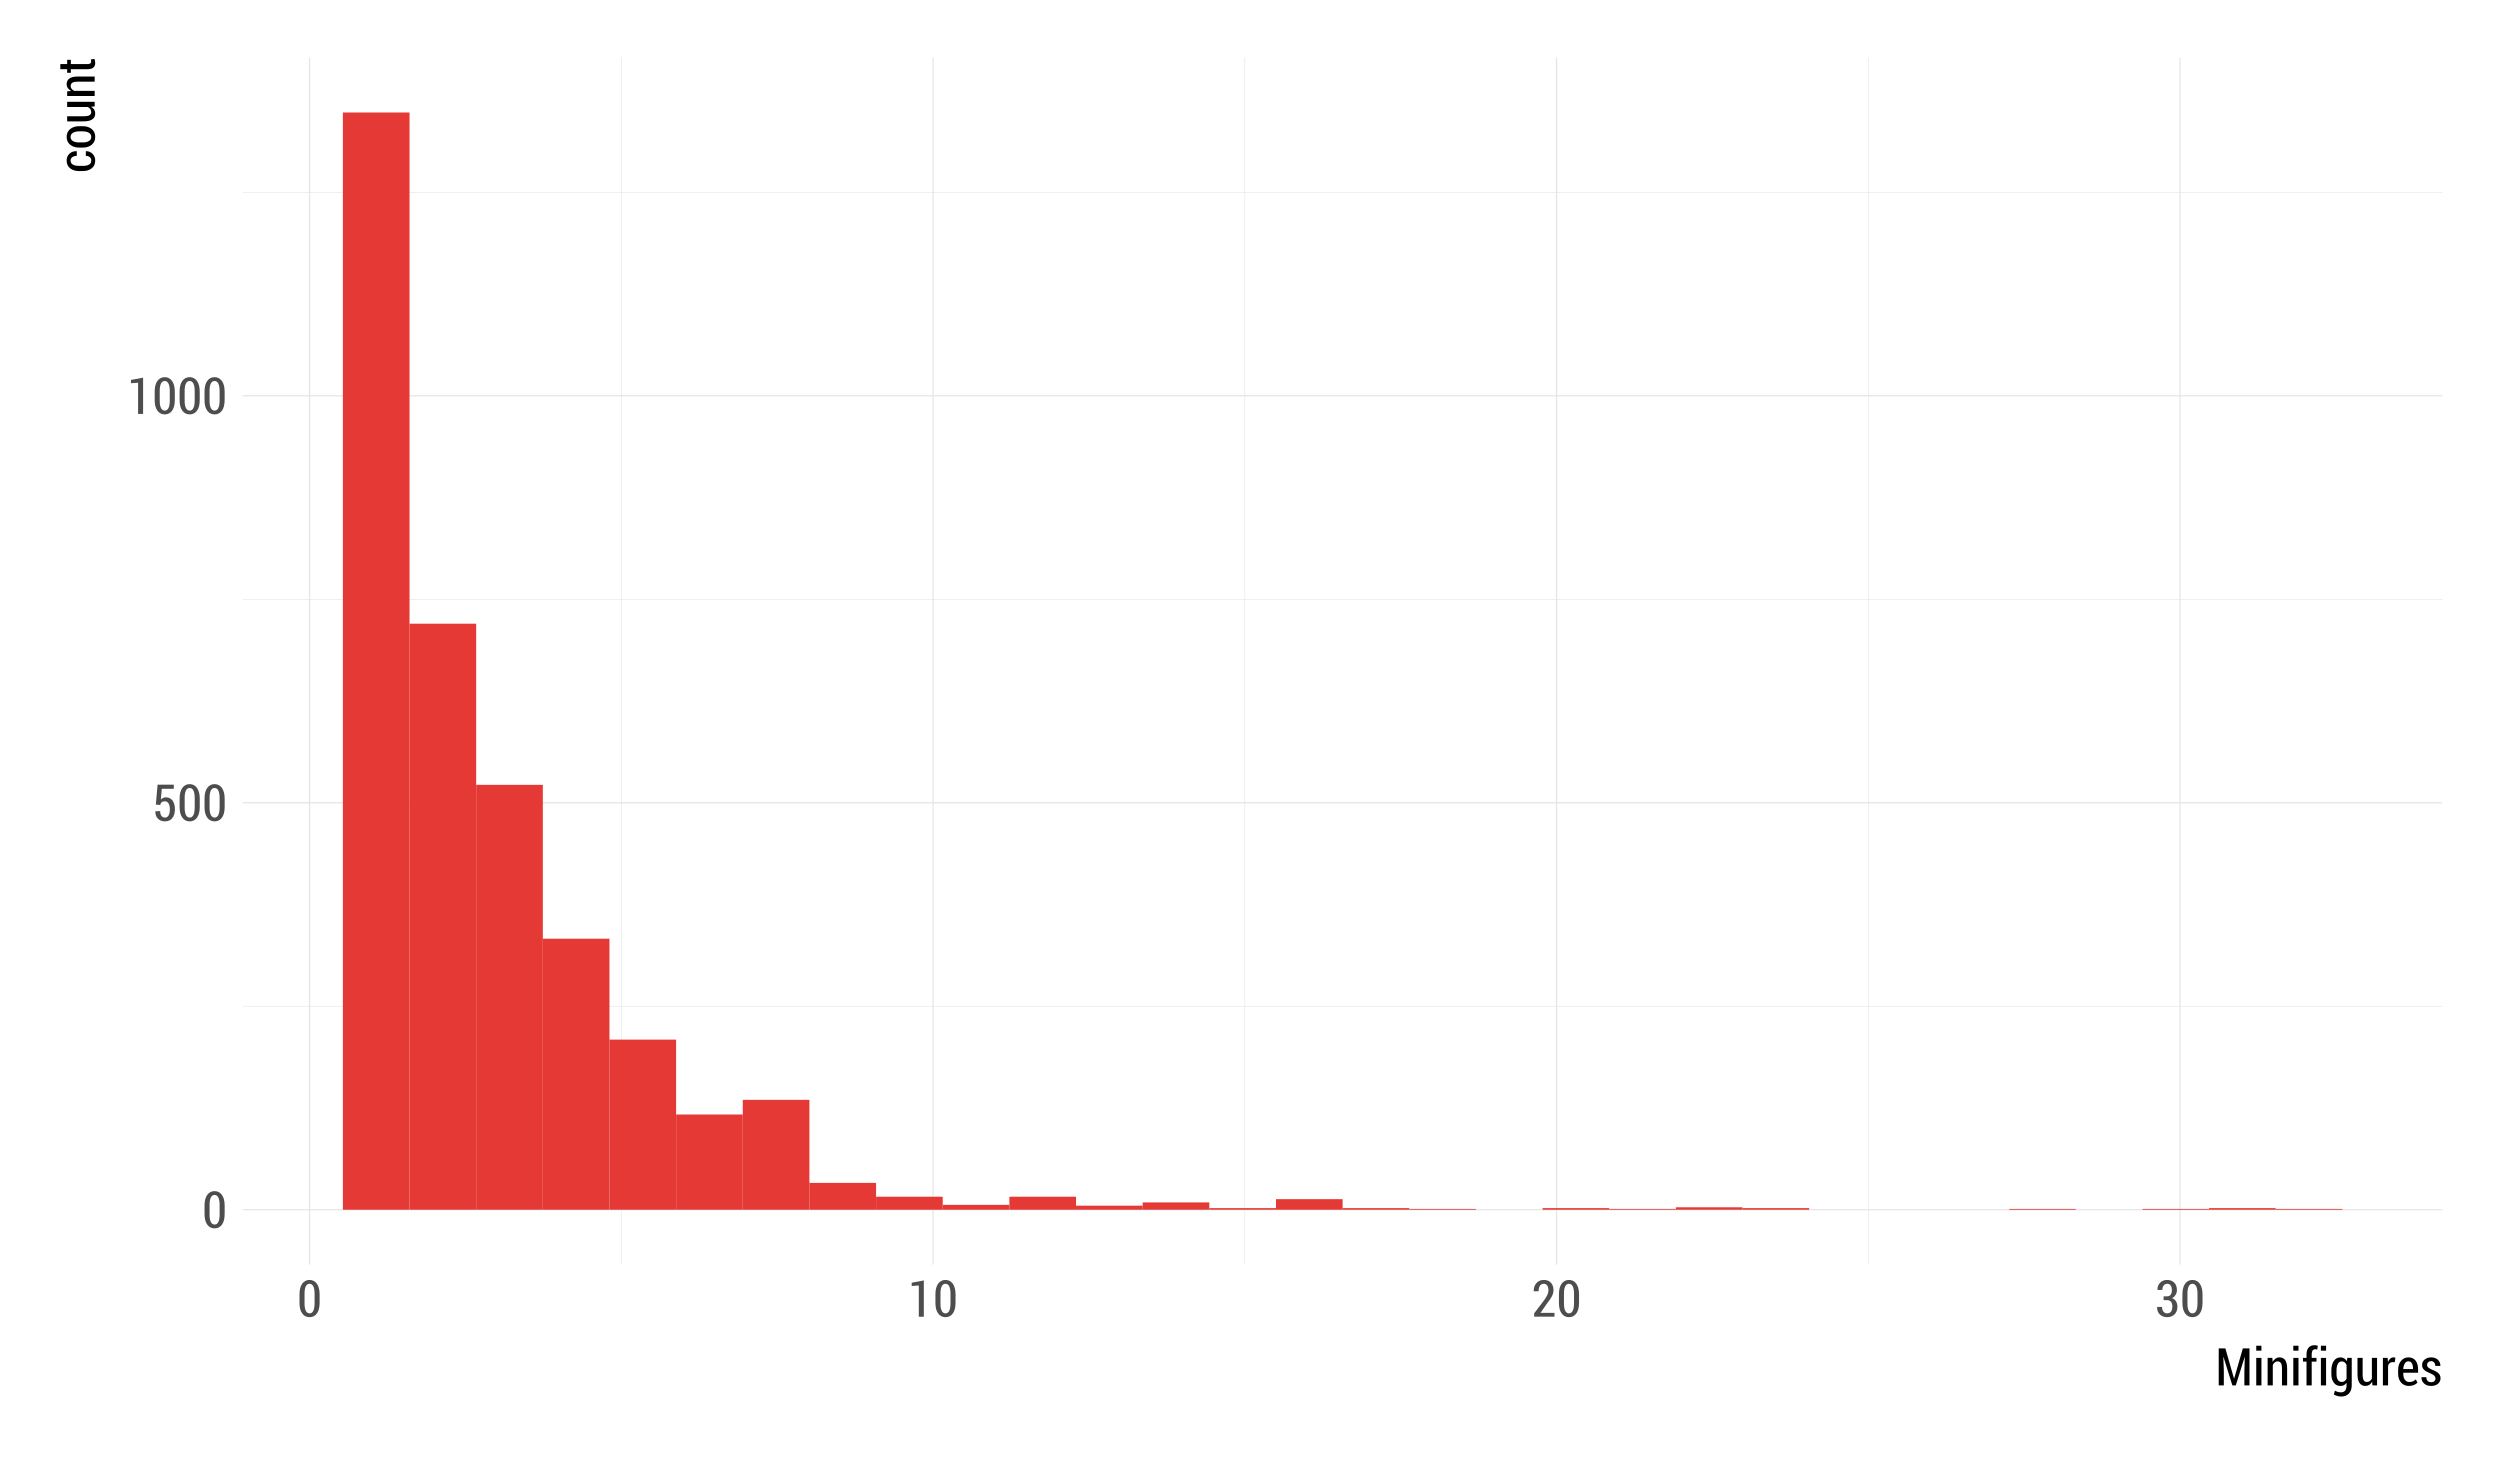
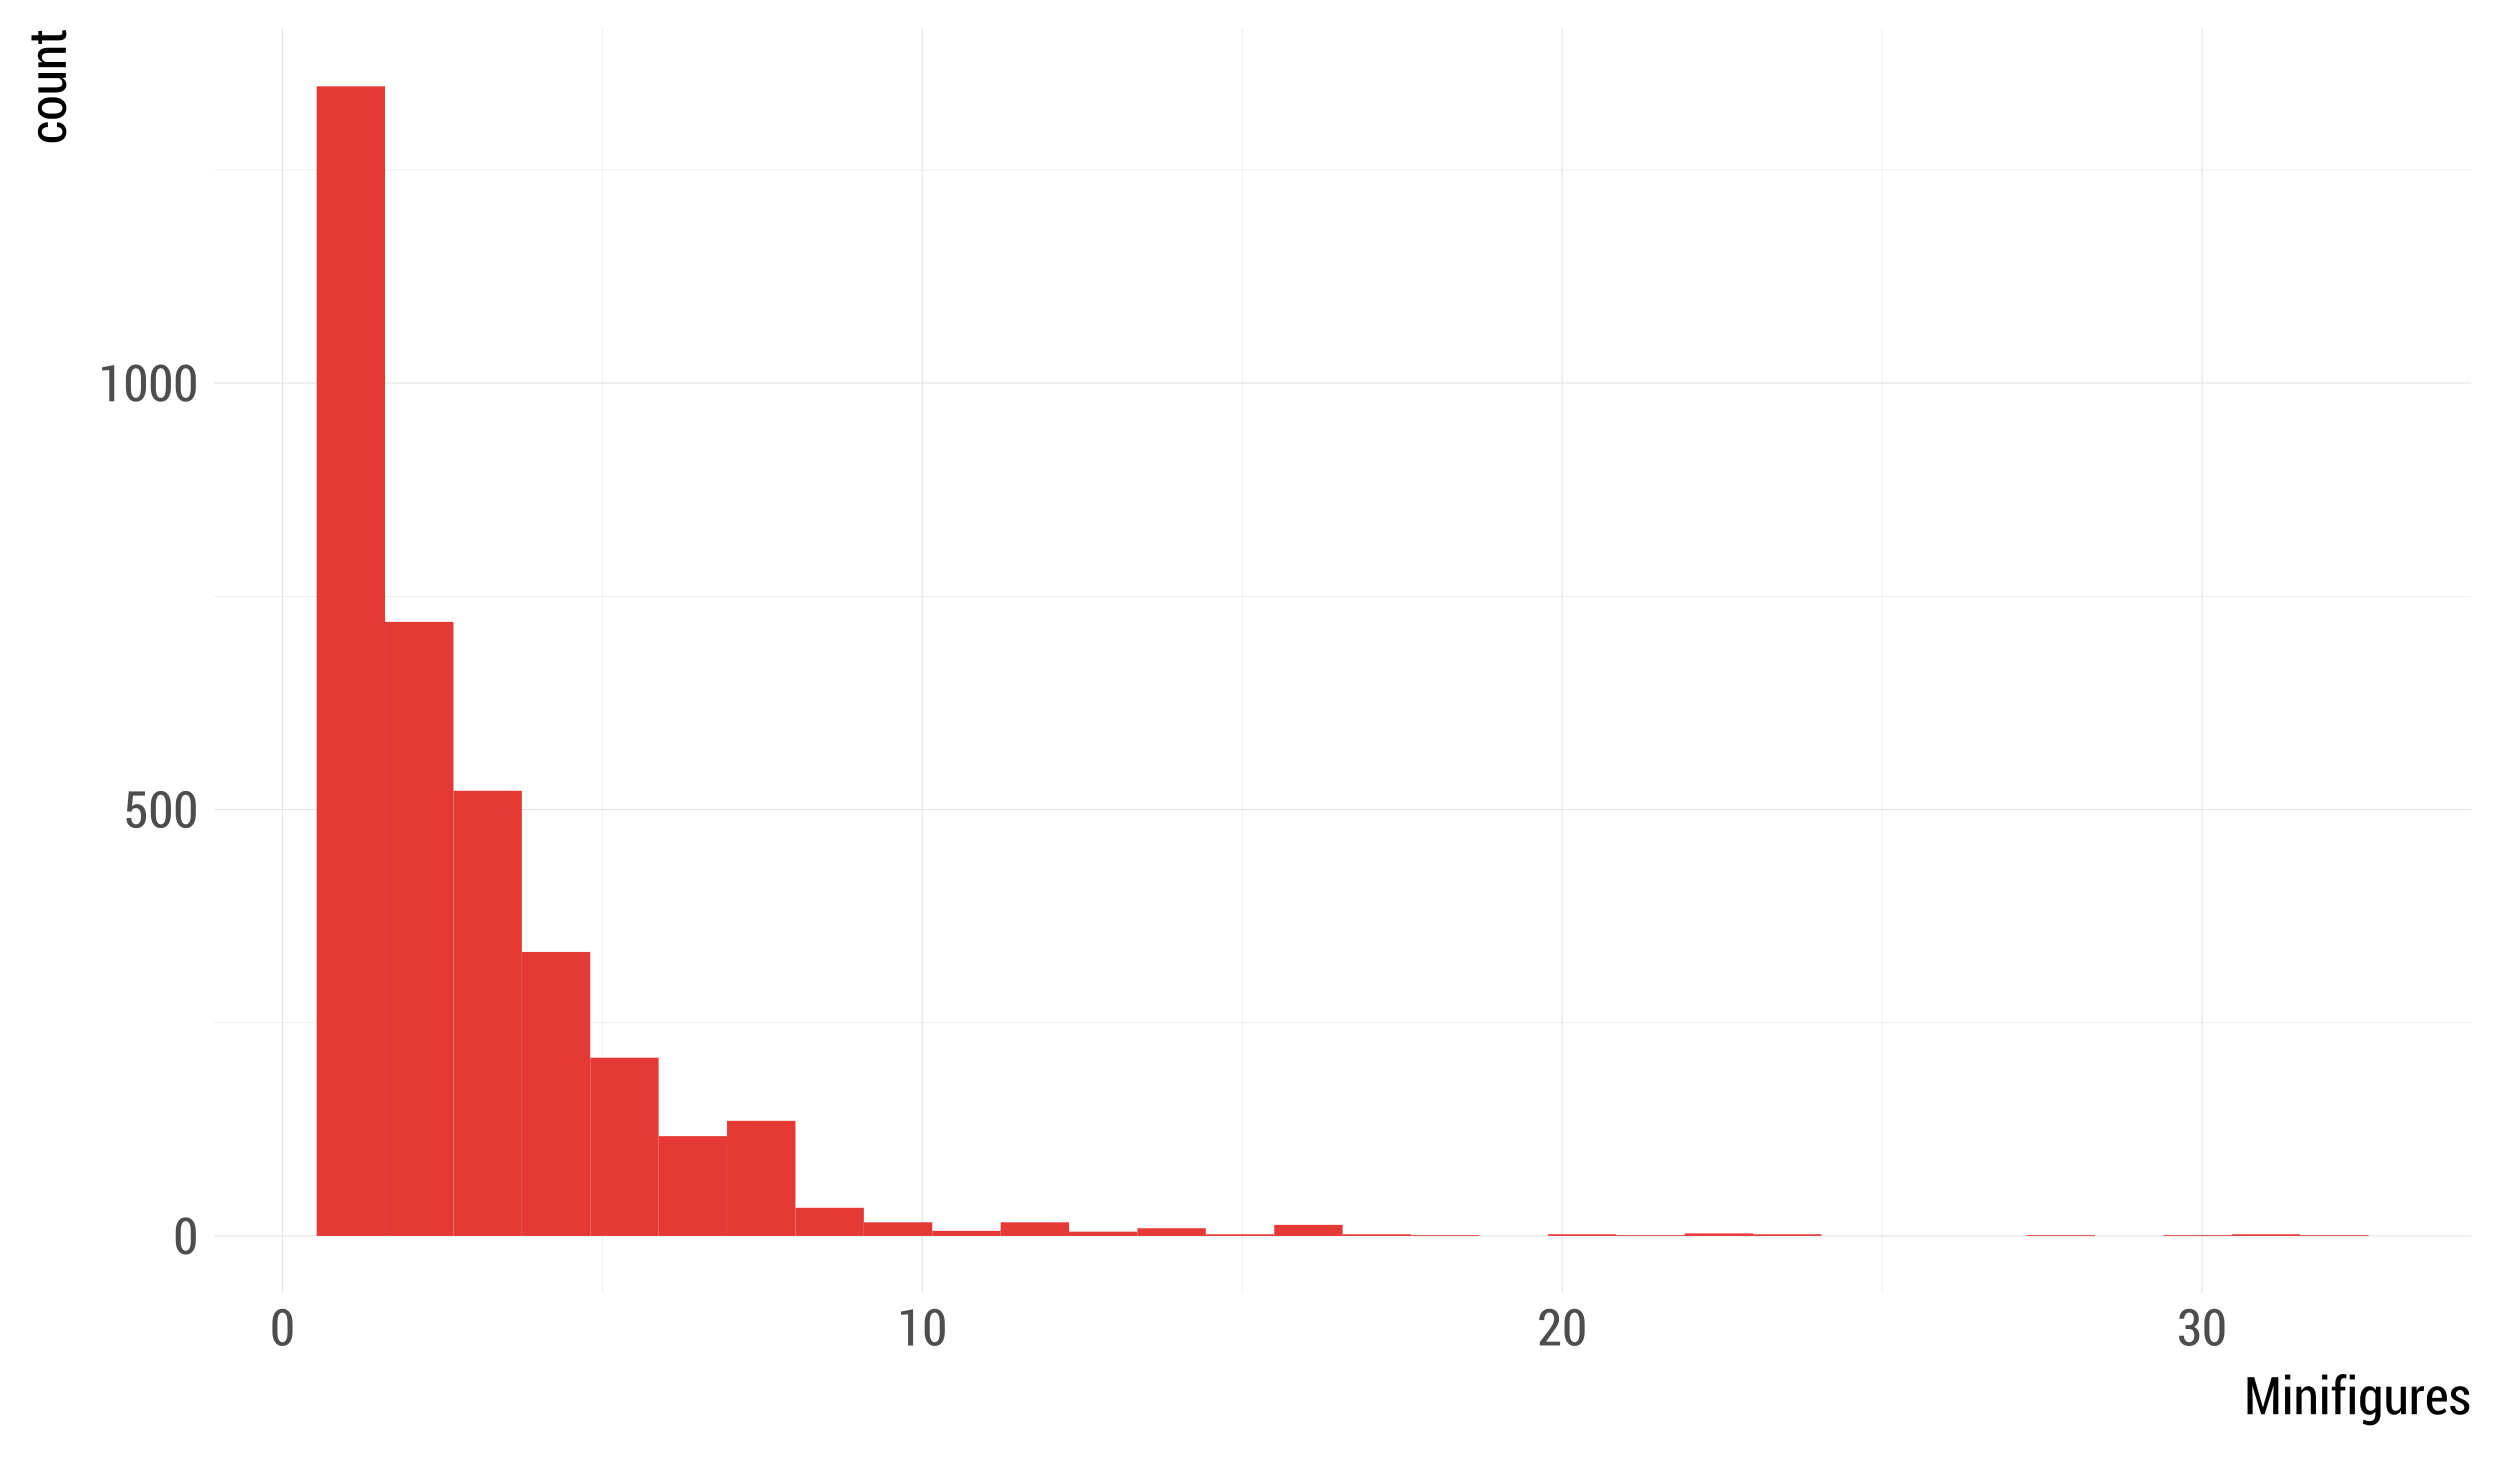
<svg xmlns="http://www.w3.org/2000/svg" xmlns:xlink="http://www.w3.org/1999/xlink" width="432pt" height="252pt" viewBox="0 0 432 252" version="1.1">
  <defs>
    <g>
      <symbol overflow="visible" id="glyph0-0">
        <path style="stroke:none;" d="M 3.891 -2.418 C 3.891 -1.605 3.734 -0.984 3.422 -0.555 C 3.109 -0.125 2.688 0.086 2.156 0.09 C 1.617 0.086 1.191 -0.125 0.883 -0.559 C 0.566 -0.988 0.41 -1.609 0.414 -2.418 L 0.414 -3.832 C 0.41 -4.637 0.566 -5.254 0.879 -5.691 C 1.191 -6.125 1.613 -6.344 2.148 -6.348 C 2.68 -6.344 3.102 -6.125 3.418 -5.691 C 3.73 -5.254 3.891 -4.637 3.891 -3.832 Z M 3.02 -3.965 C 3.016 -4.531 2.941 -4.961 2.793 -5.25 C 2.641 -5.539 2.426 -5.684 2.148 -5.684 C 1.863 -5.684 1.648 -5.535 1.504 -5.246 C 1.355 -4.953 1.281 -4.527 1.285 -3.965 L 1.285 -2.301 C 1.281 -1.73 1.355 -1.301 1.508 -1.008 C 1.656 -0.715 1.875 -0.566 2.156 -0.57 C 2.434 -0.566 2.645 -0.715 2.797 -1.008 C 2.941 -1.297 3.016 -1.727 3.02 -2.301 Z M 3.02 -3.965 " />
      </symbol>
      <symbol overflow="visible" id="glyph0-1">
        <path style="stroke:none;" d="M 0.602 -2.809 L 0.902 -6.258 L 3.707 -6.258 L 3.707 -5.539 L 1.629 -5.539 L 1.465 -3.684 C 1.57 -3.789 1.691 -3.879 1.836 -3.949 C 1.973 -4.02 2.133 -4.059 2.316 -4.066 C 2.805 -4.07 3.191 -3.887 3.477 -3.516 C 3.754 -3.145 3.895 -2.637 3.898 -2 C 3.895 -1.375 3.75 -0.871 3.457 -0.488 C 3.16 -0.102 2.73 0.086 2.172 0.09 C 1.699 0.086 1.305 -0.059 0.984 -0.355 C 0.664 -0.652 0.508 -1.082 0.52 -1.641 L 0.527 -1.664 L 1.348 -1.68 C 1.348 -1.324 1.422 -1.051 1.574 -0.859 C 1.723 -0.664 1.922 -0.566 2.172 -0.57 C 2.449 -0.566 2.66 -0.691 2.809 -0.945 C 2.949 -1.195 3.023 -1.543 3.023 -1.988 C 3.023 -2.402 2.949 -2.738 2.801 -2.996 C 2.652 -3.246 2.438 -3.375 2.16 -3.379 C 1.914 -3.375 1.73 -3.32 1.609 -3.215 C 1.484 -3.105 1.398 -2.945 1.352 -2.738 Z M 0.602 -2.809 " />
      </symbol>
      <symbol overflow="visible" id="glyph0-2">
        <path style="stroke:none;" d="M 2.707 0.008 L 1.84 0.008 L 1.84 -5.383 L 0.613 -5.301 L 0.613 -5.867 L 2.707 -6.262 Z M 2.707 0.008 " />
      </symbol>
      <symbol overflow="visible" id="glyph0-3">
        <path style="stroke:none;" d="M 3.945 0 L 0.434 0 L 0.434 -0.578 L 2.152 -2.84 C 2.426 -3.23 2.621 -3.555 2.734 -3.812 C 2.844 -4.066 2.898 -4.316 2.902 -4.562 C 2.898 -4.891 2.828 -5.16 2.691 -5.371 C 2.551 -5.578 2.359 -5.684 2.117 -5.684 C 1.809 -5.684 1.582 -5.566 1.43 -5.336 C 1.273 -5.105 1.195 -4.793 1.199 -4.395 L 0.359 -4.395 L 0.352 -4.418 C 0.34 -4.957 0.492 -5.414 0.812 -5.789 C 1.129 -6.16 1.562 -6.344 2.117 -6.348 C 2.625 -6.344 3.031 -6.184 3.328 -5.863 C 3.625 -5.539 3.773 -5.113 3.773 -4.586 C 3.773 -4.223 3.68 -3.867 3.5 -3.523 C 3.312 -3.172 3.051 -2.785 2.707 -2.359 L 1.527 -0.66 L 3.945 -0.66 Z M 3.945 0 " />
      </symbol>
      <symbol overflow="visible" id="glyph0-4">
        <path style="stroke:none;" d="M 1.461 -3.516 L 2.059 -3.516 C 2.344 -3.516 2.555 -3.609 2.691 -3.805 C 2.82 -3.996 2.887 -4.262 2.891 -4.594 C 2.887 -4.93 2.82 -5.195 2.684 -5.391 C 2.543 -5.586 2.34 -5.684 2.074 -5.684 C 1.832 -5.684 1.633 -5.586 1.477 -5.391 C 1.32 -5.195 1.242 -4.938 1.242 -4.625 L 0.414 -4.625 L 0.398 -4.648 C 0.387 -5.129 0.539 -5.535 0.855 -5.859 C 1.168 -6.184 1.566 -6.344 2.059 -6.348 C 2.57 -6.344 2.984 -6.191 3.297 -5.883 C 3.605 -5.574 3.762 -5.137 3.762 -4.578 C 3.762 -4.297 3.688 -4.031 3.539 -3.781 C 3.391 -3.523 3.184 -3.332 2.918 -3.203 C 3.23 -3.082 3.461 -2.891 3.617 -2.633 C 3.766 -2.367 3.844 -2.066 3.848 -1.727 C 3.844 -1.156 3.676 -0.711 3.344 -0.391 C 3.008 -0.07 2.582 0.086 2.062 0.09 C 1.574 0.086 1.16 -0.062 0.824 -0.371 C 0.484 -0.676 0.324 -1.105 0.34 -1.66 L 0.352 -1.684 L 1.188 -1.684 C 1.184 -1.352 1.266 -1.086 1.43 -0.879 C 1.594 -0.672 1.809 -0.566 2.074 -0.57 C 2.355 -0.566 2.574 -0.668 2.734 -0.867 C 2.891 -1.066 2.969 -1.348 2.973 -1.715 C 2.969 -2.102 2.895 -2.387 2.746 -2.574 C 2.594 -2.754 2.363 -2.848 2.059 -2.852 L 1.461 -2.852 Z M 1.461 -3.516 " />
      </symbol>
      <symbol overflow="visible" id="glyph1-0">
        <path style="stroke:none;" d="M 1.746 -6.398 L 3.238 -1.18 L 3.266 -1.18 L 4.766 -6.398 L 5.914 -6.398 L 5.914 0 L 5.031 0 L 5.031 -2.457 L 5.109 -4.918 L 5.086 -4.922 L 3.547 0 L 2.957 0 L 1.422 -4.918 L 1.398 -4.914 L 1.48 -2.457 L 1.48 0 L 0.598 0 L 0.598 -6.398 Z M 1.746 -6.398 " />
      </symbol>
      <symbol overflow="visible" id="glyph1-1">
        <path style="stroke:none;" d="M 1.461 0 L 0.566 0 L 0.566 -4.754 L 1.461 -4.754 Z M 1.461 -6.004 L 0.566 -6.004 L 0.566 -6.855 L 1.461 -6.855 Z M 1.461 -6.004 " />
      </symbol>
      <symbol overflow="visible" id="glyph1-2">
        <path style="stroke:none;" d="M 1.32 -4.754 L 1.367 -4.051 C 1.492 -4.297 1.66 -4.492 1.867 -4.633 C 2.066 -4.77 2.297 -4.84 2.555 -4.844 C 2.969 -4.84 3.289 -4.688 3.523 -4.383 C 3.75 -4.074 3.867 -3.594 3.871 -2.949 L 3.871 0 L 2.98 0 L 2.98 -2.941 C 2.977 -3.379 2.914 -3.688 2.789 -3.875 C 2.664 -4.055 2.473 -4.148 2.219 -4.148 C 2.035 -4.148 1.875 -4.09 1.734 -3.977 C 1.594 -3.863 1.48 -3.711 1.395 -3.52 L 1.395 0 L 0.5 0 L 0.5 -4.754 Z M 1.32 -4.754 " />
      </symbol>
      <symbol overflow="visible" id="glyph1-3">
        <path style="stroke:none;" d="M 0.82 0 L 0.82 -4.117 L 0.207 -4.117 L 0.207 -4.754 L 0.82 -4.754 L 0.82 -5.367 C 0.82 -5.867 0.941 -6.254 1.184 -6.535 C 1.426 -6.809 1.766 -6.949 2.203 -6.949 C 2.285 -6.949 2.371 -6.938 2.461 -6.922 C 2.551 -6.902 2.652 -6.883 2.766 -6.855 L 2.676 -6.199 C 2.625 -6.215 2.57 -6.227 2.508 -6.234 C 2.445 -6.242 2.379 -6.246 2.312 -6.25 C 2.113 -6.246 1.965 -6.168 1.863 -6.02 C 1.762 -5.863 1.711 -5.648 1.715 -5.367 L 1.715 -4.754 L 2.543 -4.754 L 2.543 -4.117 L 1.715 -4.117 L 1.715 0 Z M 0.82 0 " />
      </symbol>
      <symbol overflow="visible" id="glyph1-4">
        <path style="stroke:none;" d="M 0.344 -2.566 C 0.34 -3.246 0.48 -3.793 0.762 -4.215 C 1.043 -4.629 1.43 -4.84 1.93 -4.844 C 2.164 -4.84 2.375 -4.781 2.562 -4.672 C 2.742 -4.555 2.898 -4.395 3.027 -4.184 L 3.094 -4.754 L 3.863 -4.754 L 3.863 -0.023 C 3.859 0.586 3.699 1.062 3.375 1.406 C 3.051 1.75 2.598 1.922 2.023 1.922 C 1.82 1.922 1.609 1.891 1.383 1.828 C 1.156 1.766 0.953 1.68 0.773 1.578 L 0.961 0.91 C 1.109 0.996 1.273 1.066 1.453 1.121 C 1.633 1.168 1.816 1.195 2.012 1.199 C 2.332 1.195 2.574 1.09 2.734 0.887 C 2.887 0.676 2.965 0.375 2.969 -0.027 L 2.969 -0.457 C 2.84 -0.273 2.691 -0.133 2.52 -0.043 C 2.344 0.051 2.145 0.094 1.922 0.094 C 1.426 0.094 1.039 -0.094 0.762 -0.477 C 0.48 -0.852 0.34 -1.355 0.344 -1.98 Z M 1.234 -1.98 C 1.23 -1.559 1.305 -1.223 1.453 -0.973 C 1.602 -0.723 1.832 -0.598 2.145 -0.598 C 2.336 -0.598 2.5 -0.645 2.637 -0.746 C 2.773 -0.844 2.883 -0.984 2.969 -1.168 L 2.969 -3.539 C 2.879 -3.727 2.77 -3.875 2.637 -3.984 C 2.5 -4.094 2.336 -4.148 2.152 -4.148 C 1.84 -4.148 1.609 -4 1.461 -3.707 C 1.305 -3.414 1.23 -3.035 1.234 -2.566 Z M 1.234 -1.98 " />
      </symbol>
      <symbol overflow="visible" id="glyph1-5">
        <path style="stroke:none;" d="M 3.02 -0.637 C 2.887 -0.398 2.727 -0.219 2.535 -0.094 C 2.336 0.031 2.109 0.094 1.859 0.094 C 1.422 0.094 1.086 -0.07 0.852 -0.402 C 0.609 -0.734 0.492 -1.25 0.492 -1.945 L 0.492 -4.754 L 1.379 -4.754 L 1.379 -1.938 C 1.375 -1.449 1.434 -1.105 1.551 -0.902 C 1.664 -0.699 1.84 -0.598 2.074 -0.598 C 2.293 -0.598 2.477 -0.648 2.625 -0.75 C 2.773 -0.852 2.891 -0.996 2.98 -1.191 L 2.98 -4.754 L 3.871 -4.754 L 3.871 0 L 3.078 0 Z M 3.02 -0.637 " />
      </symbol>
      <symbol overflow="visible" id="glyph1-6">
        <path style="stroke:none;" d="M 2.559 -4.004 L 2.141 -4.023 C 1.953 -4.02 1.801 -3.965 1.68 -3.855 C 1.559 -3.746 1.465 -3.59 1.402 -3.387 L 1.402 0 L 0.508 0 L 0.508 -4.754 L 1.324 -4.754 L 1.391 -4.039 C 1.484 -4.289 1.617 -4.488 1.781 -4.629 C 1.941 -4.77 2.125 -4.84 2.336 -4.844 C 2.395 -4.84 2.453 -4.836 2.516 -4.828 C 2.574 -4.816 2.625 -4.801 2.664 -4.789 Z M 2.559 -4.004 " />
      </symbol>
      <symbol overflow="visible" id="glyph1-7">
        <path style="stroke:none;" d="M 2.227 0.094 C 1.66 0.094 1.207 -0.102 0.867 -0.496 C 0.527 -0.887 0.355 -1.391 0.359 -2.004 L 0.359 -2.699 C 0.355 -3.316 0.523 -3.828 0.859 -4.234 C 1.191 -4.637 1.613 -4.84 2.125 -4.844 C 2.664 -4.84 3.078 -4.656 3.371 -4.289 C 3.656 -3.922 3.801 -3.426 3.805 -2.809 L 3.805 -2.191 L 1.25 -2.191 L 1.25 -2.004 C 1.246 -1.594 1.336 -1.254 1.52 -0.988 C 1.695 -0.719 1.953 -0.586 2.285 -0.586 C 2.531 -0.586 2.742 -0.621 2.918 -0.699 C 3.09 -0.773 3.254 -0.891 3.418 -1.043 L 3.699 -0.488 C 3.547 -0.316 3.348 -0.18 3.098 -0.07 C 2.844 0.039 2.555 0.094 2.227 0.094 Z M 2.125 -4.164 C 1.867 -4.16 1.66 -4.035 1.508 -3.785 C 1.348 -3.535 1.262 -3.215 1.25 -2.828 L 2.922 -2.828 L 2.922 -3.012 C 2.918 -3.348 2.852 -3.621 2.719 -3.84 C 2.586 -4.051 2.387 -4.16 2.125 -4.164 Z M 2.125 -4.164 " />
      </symbol>
      <symbol overflow="visible" id="glyph1-8">
        <path style="stroke:none;" d="M 2.727 -1.191 C 2.723 -1.371 2.664 -1.527 2.543 -1.66 C 2.418 -1.785 2.188 -1.926 1.855 -2.078 C 1.363 -2.266 1 -2.469 0.766 -2.688 C 0.527 -2.902 0.41 -3.18 0.414 -3.523 C 0.41 -3.887 0.555 -4.199 0.844 -4.457 C 1.133 -4.711 1.512 -4.84 1.98 -4.844 C 2.469 -4.84 2.855 -4.699 3.148 -4.426 C 3.438 -4.145 3.578 -3.801 3.57 -3.391 L 3.559 -3.367 L 2.703 -3.367 C 2.699 -3.59 2.637 -3.781 2.512 -3.945 C 2.383 -4.105 2.207 -4.188 1.98 -4.191 C 1.758 -4.188 1.582 -4.125 1.461 -4 C 1.332 -3.871 1.27 -3.723 1.273 -3.559 C 1.27 -3.375 1.324 -3.234 1.434 -3.129 C 1.539 -3.02 1.77 -2.879 2.125 -2.715 C 2.621 -2.535 2.992 -2.332 3.234 -2.105 C 3.477 -1.875 3.598 -1.586 3.598 -1.234 C 3.598 -0.84 3.445 -0.52 3.148 -0.273 C 2.848 -0.027 2.457 0.094 1.973 0.094 C 1.445 0.094 1.031 -0.055 0.734 -0.352 C 0.43 -0.648 0.289 -0.996 0.305 -1.398 L 0.312 -1.422 L 1.141 -1.422 C 1.152 -1.113 1.238 -0.891 1.395 -0.758 C 1.551 -0.617 1.746 -0.551 1.984 -0.555 C 2.215 -0.551 2.395 -0.609 2.527 -0.73 C 2.656 -0.848 2.723 -1 2.727 -1.191 Z M 2.727 -1.191 " />
      </symbol>
      <symbol overflow="visible" id="glyph2-0">
        <path style="stroke:none;" d="M -0.586 -2.164 C -0.586 -2.383 -0.668 -2.57 -0.84 -2.723 C -1.008 -2.875 -1.238 -2.953 -1.527 -2.953 L -1.527 -3.754 L -1.504 -3.762 C -1.055 -3.773 -0.676 -3.621 -0.367 -3.309 C -0.059 -2.992 0.094 -2.609 0.094 -2.164 C 0.094 -1.566 -0.105 -1.113 -0.508 -0.801 C -0.91 -0.484 -1.422 -0.328 -2.043 -0.328 L -2.699 -0.328 C -3.316 -0.328 -3.828 -0.484 -4.234 -0.801 C -4.637 -1.113 -4.84 -1.566 -4.844 -2.156 C -4.84 -2.637 -4.68 -3.027 -4.359 -3.328 C -4.039 -3.629 -3.625 -3.773 -3.117 -3.766 L -3.09 -3.754 L -3.09 -2.953 C -3.402 -2.953 -3.66 -2.879 -3.863 -2.734 C -4.059 -2.59 -4.16 -2.398 -4.164 -2.156 C -4.16 -1.816 -4.023 -1.574 -3.75 -1.434 C -3.473 -1.289 -3.121 -1.219 -2.703 -1.223 L -2.047 -1.223 C -1.613 -1.219 -1.262 -1.289 -0.992 -1.434 C -0.719 -1.574 -0.586 -1.816 -0.586 -2.164 Z M -0.586 -2.164 " />
      </symbol>
      <symbol overflow="visible" id="glyph2-1">
        <path style="stroke:none;" d="M -2.676 -0.336 C -3.305 -0.332 -3.824 -0.496 -4.23 -0.828 C -4.637 -1.156 -4.84 -1.609 -4.844 -2.184 C -4.84 -2.754 -4.637 -3.207 -4.234 -3.539 C -3.824 -3.867 -3.305 -4.031 -2.676 -4.035 L -2.07 -4.035 C -1.43 -4.031 -0.91 -3.867 -0.512 -3.539 C -0.105 -3.211 0.094 -2.758 0.094 -2.188 C 0.094 -1.609 -0.105 -1.156 -0.512 -0.828 C -0.91 -0.496 -1.43 -0.332 -2.07 -0.336 Z M -2.074 -1.227 C -1.637 -1.223 -1.277 -1.301 -1.004 -1.461 C -0.723 -1.617 -0.586 -1.859 -0.586 -2.188 C -0.586 -2.5 -0.723 -2.738 -1.004 -2.902 C -1.277 -3.059 -1.637 -3.141 -2.074 -3.141 L -2.68 -3.141 C -3.105 -3.141 -3.461 -3.059 -3.742 -2.902 C -4.02 -2.738 -4.16 -2.5 -4.164 -2.184 C -4.16 -1.859 -4.02 -1.617 -3.746 -1.461 C -3.465 -1.301 -3.109 -1.223 -2.68 -1.227 Z M -2.074 -1.227 " />
      </symbol>
      <symbol overflow="visible" id="glyph2-2">
        <path style="stroke:none;" d="M -0.637 -3.02 C -0.398 -2.887 -0.219 -2.727 -0.094 -2.535 C 0.031 -2.336 0.094 -2.109 0.094 -1.859 C 0.094 -1.422 -0.07 -1.086 -0.402 -0.852 C -0.734 -0.609 -1.25 -0.492 -1.945 -0.492 L -4.754 -0.492 L -4.754 -1.379 L -1.938 -1.379 C -1.449 -1.375 -1.105 -1.434 -0.902 -1.551 C -0.699 -1.664 -0.598 -1.84 -0.598 -2.074 C -0.598 -2.293 -0.648 -2.477 -0.75 -2.625 C -0.852 -2.773 -0.996 -2.891 -1.191 -2.98 L -4.754 -2.98 L -4.754 -3.871 L 0 -3.871 L 0 -3.078 Z M -0.637 -3.02 " />
      </symbol>
      <symbol overflow="visible" id="glyph2-3">
        <path style="stroke:none;" d="M -4.754 -1.32 L -4.051 -1.367 C -4.297 -1.496 -4.492 -1.664 -4.633 -1.867 C -4.77 -2.066 -4.84 -2.297 -4.844 -2.555 C -4.84 -2.969 -4.684 -3.289 -4.379 -3.523 C -4.066 -3.75 -3.59 -3.867 -2.949 -3.871 L 0 -3.871 L 0 -2.98 L -2.941 -2.98 C -3.379 -2.977 -3.688 -2.914 -3.875 -2.789 C -4.055 -2.664 -4.148 -2.473 -4.148 -2.219 C -4.148 -2.035 -4.09 -1.875 -3.977 -1.734 C -3.863 -1.594 -3.711 -1.48 -3.52 -1.395 L 0 -1.395 L 0 -0.5 L -4.754 -0.5 Z M -4.754 -1.32 " />
      </symbol>
      <symbol overflow="visible" id="glyph2-4">
        <path style="stroke:none;" d="M -5.938 -1.648 L -4.754 -1.648 L -4.754 -2.391 L -4.117 -2.391 L -4.117 -1.648 L -1.289 -1.648 C -1.039 -1.645 -0.863 -1.684 -0.762 -1.758 C -0.656 -1.828 -0.602 -1.922 -0.605 -2.043 C -0.602 -2.109 -0.605 -2.176 -0.617 -2.238 C -0.625 -2.297 -0.641 -2.367 -0.66 -2.453 L -0.043 -2.543 C 0 -2.441 0.027 -2.328 0.055 -2.207 C 0.078 -2.082 0.094 -1.953 0.094 -1.824 C 0.094 -1.484 -0.016 -1.223 -0.238 -1.039 C -0.457 -0.852 -0.809 -0.762 -1.289 -0.762 L -4.117 -0.762 L -4.117 -0.141 L -4.754 -0.141 L -4.754 -0.762 L -5.938 -0.762 Z M -5.938 -1.648 " />
      </symbol>
    </g>
    <clipPath id="clip1">
-       <path d="M 41.973 9.961 L 423.035 9.961 L 423.035 219.523 L 41.973 219.523 Z M 41.973 9.961 " />
+       <path d="M 36.992 4.98 L 428.02 4.98 L 428.02 224.504 L 36.992 224.504 Z M 36.992 4.98 " />
    </clipPath>
  </defs>
  <g id="surface41">
    <rect x="0" y="0" width="432" height="252" style="fill:rgb(100%,100%,100%);fill-opacity:1;stroke:none;" />
    <g clip-path="url(#clip1)" clip-rule="nonzero">
-       <path style="fill:none;stroke-width:0.107;stroke-linecap:butt;stroke-linejoin:round;stroke:rgb(89.804%,89.804%,89.804%);stroke-opacity:1;stroke-miterlimit:10;" d="M 41.973 173.879 L 422.039 173.879 " />
-       <path style="fill:none;stroke-width:0.107;stroke-linecap:butt;stroke-linejoin:round;stroke:rgb(89.804%,89.804%,89.804%);stroke-opacity:1;stroke-miterlimit:10;" d="M 41.973 103.555 L 422.039 103.555 " />
-       <path style="fill:none;stroke-width:0.107;stroke-linecap:butt;stroke-linejoin:round;stroke:rgb(89.804%,89.804%,89.804%);stroke-opacity:1;stroke-miterlimit:10;" d="M 41.973 33.227 L 422.039 33.227 " />
-       <path style="fill:none;stroke-width:0.107;stroke-linecap:butt;stroke-linejoin:round;stroke:rgb(89.804%,89.804%,89.804%);stroke-opacity:1;stroke-miterlimit:10;" d="M 107.359 218.523 L 107.359 9.961 " />
-       <path style="fill:none;stroke-width:0.107;stroke-linecap:butt;stroke-linejoin:round;stroke:rgb(89.804%,89.804%,89.804%);stroke-opacity:1;stroke-miterlimit:10;" d="M 215.102 218.523 L 215.102 9.961 " />
-       <path style="fill:none;stroke-width:0.107;stroke-linecap:butt;stroke-linejoin:round;stroke:rgb(89.804%,89.804%,89.804%);stroke-opacity:1;stroke-miterlimit:10;" d="M 322.844 218.523 L 322.844 9.961 " />
-       <path style="fill:none;stroke-width:0.213;stroke-linecap:butt;stroke-linejoin:round;stroke:rgb(89.804%,89.804%,89.804%);stroke-opacity:1;stroke-miterlimit:10;" d="M 41.973 209.043 L 422.039 209.043 " />
-       <path style="fill:none;stroke-width:0.213;stroke-linecap:butt;stroke-linejoin:round;stroke:rgb(89.804%,89.804%,89.804%);stroke-opacity:1;stroke-miterlimit:10;" d="M 41.973 138.715 L 422.039 138.715 " />
-       <path style="fill:none;stroke-width:0.213;stroke-linecap:butt;stroke-linejoin:round;stroke:rgb(89.804%,89.804%,89.804%);stroke-opacity:1;stroke-miterlimit:10;" d="M 41.973 68.391 L 422.039 68.391 " />
-       <path style="fill:none;stroke-width:0.213;stroke-linecap:butt;stroke-linejoin:round;stroke:rgb(89.804%,89.804%,89.804%);stroke-opacity:1;stroke-miterlimit:10;" d="M 53.492 218.523 L 53.492 9.961 " />
-       <path style="fill:none;stroke-width:0.213;stroke-linecap:butt;stroke-linejoin:round;stroke:rgb(89.804%,89.804%,89.804%);stroke-opacity:1;stroke-miterlimit:10;" d="M 161.23 218.523 L 161.23 9.961 " />
-       <path style="fill:none;stroke-width:0.213;stroke-linecap:butt;stroke-linejoin:round;stroke:rgb(89.804%,89.804%,89.804%);stroke-opacity:1;stroke-miterlimit:10;" d="M 268.973 218.523 L 268.973 9.961 " />
-       <path style="fill:none;stroke-width:0.213;stroke-linecap:butt;stroke-linejoin:round;stroke:rgb(89.804%,89.804%,89.804%);stroke-opacity:1;stroke-miterlimit:10;" d="M 376.711 218.523 L 376.711 9.961 " />
-       <path style=" stroke:none;fill-rule:nonzero;fill:rgb(89.804%,22.353%,20.784%);fill-opacity:1;" d="M 59.25 209.043 L 70.766 209.043 L 70.766 19.441 L 59.25 19.441 Z M 59.25 209.043 " />
-       <path style=" stroke:none;fill-rule:nonzero;fill:rgb(89.804%,22.353%,20.784%);fill-opacity:1;" d="M 70.766 209.043 L 82.281 209.043 L 82.281 107.773 L 70.766 107.773 Z M 70.766 209.043 " />
-       <path style=" stroke:none;fill-rule:nonzero;fill:rgb(89.804%,22.353%,20.784%);fill-opacity:1;" d="M 82.285 209.043 L 93.801 209.043 L 93.801 135.621 L 82.285 135.621 Z M 82.285 209.043 " />
-       <path style=" stroke:none;fill-rule:nonzero;fill:rgb(89.804%,22.353%,20.784%);fill-opacity:1;" d="M 93.801 209.043 L 105.316 209.043 L 105.316 162.207 L 93.801 162.207 Z M 93.801 209.043 " />
-       <path style=" stroke:none;fill-rule:nonzero;fill:rgb(89.804%,22.353%,20.784%);fill-opacity:1;" d="M 105.316 209.043 L 116.832 209.043 L 116.832 179.645 L 105.316 179.645 Z M 105.316 209.043 " />
-       <path style=" stroke:none;fill-rule:nonzero;fill:rgb(89.804%,22.353%,20.784%);fill-opacity:1;" d="M 116.836 209.043 L 128.352 209.043 L 128.352 192.586 L 116.836 192.586 Z M 116.836 209.043 " />
-       <path style=" stroke:none;fill-rule:nonzero;fill:rgb(89.804%,22.353%,20.784%);fill-opacity:1;" d="M 128.352 209.043 L 139.867 209.043 L 139.867 190.055 L 128.352 190.055 Z M 128.352 209.043 " />
-       <path style=" stroke:none;fill-rule:nonzero;fill:rgb(89.804%,22.353%,20.784%);fill-opacity:1;" d="M 139.867 209.043 L 151.383 209.043 L 151.383 204.402 L 139.867 204.402 Z M 139.867 209.043 " />
-       <path style=" stroke:none;fill-rule:nonzero;fill:rgb(89.804%,22.353%,20.784%);fill-opacity:1;" d="M 151.387 209.043 L 162.902 209.043 L 162.902 206.793 L 151.387 206.793 Z M 151.387 209.043 " />
-       <path style=" stroke:none;fill-rule:nonzero;fill:rgb(89.804%,22.353%,20.784%);fill-opacity:1;" d="M 162.902 209.043 L 174.418 209.043 L 174.418 208.199 L 162.902 208.199 Z M 162.902 209.043 " />
-       <path style=" stroke:none;fill-rule:nonzero;fill:rgb(89.804%,22.353%,20.784%);fill-opacity:1;" d="M 174.422 209.043 L 185.938 209.043 L 185.938 206.793 L 174.422 206.793 Z M 174.422 209.043 " />
-       <path style=" stroke:none;fill-rule:nonzero;fill:rgb(89.804%,22.353%,20.784%);fill-opacity:1;" d="M 185.938 209.043 L 197.453 209.043 L 197.453 208.34 L 185.938 208.34 Z M 185.938 209.043 " />
-       <path style=" stroke:none;fill-rule:nonzero;fill:rgb(89.804%,22.353%,20.784%);fill-opacity:1;" d="M 197.453 209.043 L 208.969 209.043 L 208.969 207.777 L 197.453 207.777 Z M 197.453 209.043 " />
-       <path style=" stroke:none;fill-rule:nonzero;fill:rgb(89.804%,22.353%,20.784%);fill-opacity:1;" d="M 208.973 209.043 L 220.488 209.043 L 220.488 208.762 L 208.973 208.762 Z M 208.973 209.043 " />
-       <path style=" stroke:none;fill-rule:nonzero;fill:rgb(89.804%,22.353%,20.784%);fill-opacity:1;" d="M 220.488 209.043 L 232.004 209.043 L 232.004 207.215 L 220.488 207.215 Z M 220.488 209.043 " />
-       <path style=" stroke:none;fill-rule:nonzero;fill:rgb(89.804%,22.353%,20.784%);fill-opacity:1;" d="M 232.004 209.043 L 243.52 209.043 L 243.52 208.762 L 232.004 208.762 Z M 232.004 209.043 " />
-       <path style=" stroke:none;fill-rule:nonzero;fill:rgb(89.804%,22.353%,20.784%);fill-opacity:1;" d="M 243.523 209.043 L 255.039 209.043 L 255.039 208.902 L 243.523 208.902 Z M 243.523 209.043 " />
-       <path style=" stroke:none;fill-rule:nonzero;fill:rgb(89.804%,22.353%,20.784%);fill-opacity:1;" d="M 255.039 209.043 L 266.555 209.043 Z M 255.039 209.043 " />
-       <path style=" stroke:none;fill-rule:nonzero;fill:rgb(89.804%,22.353%,20.784%);fill-opacity:1;" d="M 266.559 209.043 L 278.074 209.043 L 278.074 208.762 L 266.559 208.762 Z M 266.559 209.043 " />
-       <path style=" stroke:none;fill-rule:nonzero;fill:rgb(89.804%,22.353%,20.784%);fill-opacity:1;" d="M 278.074 209.043 L 289.59 209.043 L 289.59 208.902 L 278.074 208.902 Z M 278.074 209.043 " />
-       <path style=" stroke:none;fill-rule:nonzero;fill:rgb(89.804%,22.353%,20.784%);fill-opacity:1;" d="M 289.59 209.043 L 301.105 209.043 L 301.105 208.621 L 289.59 208.621 Z M 289.59 209.043 " />
-       <path style=" stroke:none;fill-rule:nonzero;fill:rgb(89.804%,22.353%,20.784%);fill-opacity:1;" d="M 301.109 209.043 L 312.625 209.043 L 312.625 208.762 L 301.109 208.762 Z M 301.109 209.043 " />
-       <path style=" stroke:none;fill-rule:nonzero;fill:rgb(89.804%,22.353%,20.784%);fill-opacity:1;" d="M 312.625 209.043 L 324.141 209.043 Z M 312.625 209.043 " />
-       <path style=" stroke:none;fill-rule:nonzero;fill:rgb(89.804%,22.353%,20.784%);fill-opacity:1;" d="M 324.141 209.043 L 335.656 209.043 Z M 324.141 209.043 " />
-       <path style=" stroke:none;fill-rule:nonzero;fill:rgb(89.804%,22.353%,20.784%);fill-opacity:1;" d="M 335.66 209.043 L 347.176 209.043 Z M 335.66 209.043 " />
-       <path style=" stroke:none;fill-rule:nonzero;fill:rgb(89.804%,22.353%,20.784%);fill-opacity:1;" d="M 347.176 209.043 L 358.691 209.043 L 358.691 208.902 L 347.176 208.902 Z M 347.176 209.043 " />
-       <path style=" stroke:none;fill-rule:nonzero;fill:rgb(89.804%,22.353%,20.784%);fill-opacity:1;" d="M 358.695 209.043 L 370.211 209.043 Z M 358.695 209.043 " />
-       <path style=" stroke:none;fill-rule:nonzero;fill:rgb(89.804%,22.353%,20.784%);fill-opacity:1;" d="M 370.211 209.043 L 381.727 209.043 L 381.727 208.902 L 370.211 208.902 Z M 370.211 209.043 " />
-       <path style=" stroke:none;fill-rule:nonzero;fill:rgb(89.804%,22.353%,20.784%);fill-opacity:1;" d="M 381.727 209.043 L 393.242 209.043 L 393.242 208.762 L 381.727 208.762 Z M 381.727 209.043 " />
-       <path style=" stroke:none;fill-rule:nonzero;fill:rgb(89.804%,22.353%,20.784%);fill-opacity:1;" d="M 393.246 209.043 L 404.762 209.043 L 404.762 208.902 L 393.246 208.902 Z M 393.246 209.043 " />
+       <path style="fill:none;stroke-width:0.107;stroke-linecap:butt;stroke-linejoin:round;stroke:rgb(89.804%,89.804%,89.804%);stroke-opacity:1;stroke-miterlimit:10;" d="M 36.992 176.73 L 427.02 176.73 " />
+       <path style="fill:none;stroke-width:0.107;stroke-linecap:butt;stroke-linejoin:round;stroke:rgb(89.804%,89.804%,89.804%);stroke-opacity:1;stroke-miterlimit:10;" d="M 36.992 103.043 L 427.02 103.043 " />
+       <path style="fill:none;stroke-width:0.107;stroke-linecap:butt;stroke-linejoin:round;stroke:rgb(89.804%,89.804%,89.804%);stroke-opacity:1;stroke-miterlimit:10;" d="M 36.992 29.355 L 427.02 29.355 " />
+       <path style="fill:none;stroke-width:0.107;stroke-linecap:butt;stroke-linejoin:round;stroke:rgb(89.804%,89.804%,89.804%);stroke-opacity:1;stroke-miterlimit:10;" d="M 104.094 223.504 L 104.094 4.98 " />
+       <path style="fill:none;stroke-width:0.107;stroke-linecap:butt;stroke-linejoin:round;stroke:rgb(89.804%,89.804%,89.804%);stroke-opacity:1;stroke-miterlimit:10;" d="M 214.66 223.504 L 214.66 4.98 " />
+       <path style="fill:none;stroke-width:0.107;stroke-linecap:butt;stroke-linejoin:round;stroke:rgb(89.804%,89.804%,89.804%);stroke-opacity:1;stroke-miterlimit:10;" d="M 325.223 223.504 L 325.223 4.98 " />
+       <path style="fill:none;stroke-width:0.213;stroke-linecap:butt;stroke-linejoin:round;stroke:rgb(89.804%,89.804%,89.804%);stroke-opacity:1;stroke-miterlimit:10;" d="M 36.992 213.57 L 427.02 213.57 " />
+       <path style="fill:none;stroke-width:0.213;stroke-linecap:butt;stroke-linejoin:round;stroke:rgb(89.804%,89.804%,89.804%);stroke-opacity:1;stroke-miterlimit:10;" d="M 36.992 139.887 L 427.02 139.887 " />
+       <path style="fill:none;stroke-width:0.213;stroke-linecap:butt;stroke-linejoin:round;stroke:rgb(89.804%,89.804%,89.804%);stroke-opacity:1;stroke-miterlimit:10;" d="M 36.992 66.199 L 427.02 66.199 " />
+       <path style="fill:none;stroke-width:0.213;stroke-linecap:butt;stroke-linejoin:round;stroke:rgb(89.804%,89.804%,89.804%);stroke-opacity:1;stroke-miterlimit:10;" d="M 48.812 223.504 L 48.812 4.98 " />
+       <path style="fill:none;stroke-width:0.213;stroke-linecap:butt;stroke-linejoin:round;stroke:rgb(89.804%,89.804%,89.804%);stroke-opacity:1;stroke-miterlimit:10;" d="M 159.375 223.504 L 159.375 4.98 " />
+       <path style="fill:none;stroke-width:0.213;stroke-linecap:butt;stroke-linejoin:round;stroke:rgb(89.804%,89.804%,89.804%);stroke-opacity:1;stroke-miterlimit:10;" d="M 269.941 223.504 L 269.941 4.98 " />
+       <path style="fill:none;stroke-width:0.213;stroke-linecap:butt;stroke-linejoin:round;stroke:rgb(89.804%,89.804%,89.804%);stroke-opacity:1;stroke-miterlimit:10;" d="M 380.504 223.504 L 380.504 4.98 " />
+       <path style=" stroke:none;fill-rule:nonzero;fill:rgb(89.804%,22.353%,20.784%);fill-opacity:1;" d="M 54.719 213.57 L 66.539 213.57 L 66.539 14.914 L 54.719 14.914 Z M 54.719 213.57 " />
+       <path style=" stroke:none;fill-rule:nonzero;fill:rgb(89.804%,22.353%,20.784%);fill-opacity:1;" d="M 66.539 213.57 L 78.359 213.57 L 78.359 107.461 L 66.539 107.461 Z M 66.539 213.57 " />
+       <path style=" stroke:none;fill-rule:nonzero;fill:rgb(89.804%,22.353%,20.784%);fill-opacity:1;" d="M 78.359 213.57 L 90.18 213.57 L 90.18 136.641 L 78.359 136.641 Z M 78.359 213.57 " />
+       <path style=" stroke:none;fill-rule:nonzero;fill:rgb(89.804%,22.353%,20.784%);fill-opacity:1;" d="M 90.176 213.57 L 101.996 213.57 L 101.996 164.496 L 90.176 164.496 Z M 90.176 213.57 " />
+       <path style=" stroke:none;fill-rule:nonzero;fill:rgb(89.804%,22.353%,20.784%);fill-opacity:1;" d="M 101.996 213.57 L 113.816 213.57 L 113.816 182.77 L 101.996 182.77 Z M 101.996 213.57 " />
+       <path style=" stroke:none;fill-rule:nonzero;fill:rgb(89.804%,22.353%,20.784%);fill-opacity:1;" d="M 113.816 213.57 L 125.637 213.57 L 125.637 196.328 L 113.816 196.328 Z M 113.816 213.57 " />
+       <path style=" stroke:none;fill-rule:nonzero;fill:rgb(89.804%,22.353%,20.784%);fill-opacity:1;" d="M 125.633 213.57 L 137.453 213.57 L 137.453 193.676 L 125.633 193.676 Z M 125.633 213.57 " />
+       <path style=" stroke:none;fill-rule:nonzero;fill:rgb(89.804%,22.353%,20.784%);fill-opacity:1;" d="M 137.453 213.57 L 149.273 213.57 L 149.273 208.707 L 137.453 208.707 Z M 137.453 213.57 " />
+       <path style=" stroke:none;fill-rule:nonzero;fill:rgb(89.804%,22.353%,20.784%);fill-opacity:1;" d="M 149.273 213.57 L 161.094 213.57 L 161.094 211.211 L 149.273 211.211 Z M 149.273 213.57 " />
+       <path style=" stroke:none;fill-rule:nonzero;fill:rgb(89.804%,22.353%,20.784%);fill-opacity:1;" d="M 161.09 213.57 L 172.91 213.57 L 172.91 212.688 L 161.09 212.688 Z M 161.09 213.57 " />
+       <path style=" stroke:none;fill-rule:nonzero;fill:rgb(89.804%,22.353%,20.784%);fill-opacity:1;" d="M 172.91 213.57 L 184.73 213.57 L 184.73 211.211 L 172.91 211.211 Z M 172.91 213.57 " />
+       <path style=" stroke:none;fill-rule:nonzero;fill:rgb(89.804%,22.353%,20.784%);fill-opacity:1;" d="M 184.73 213.57 L 196.551 213.57 L 196.551 212.832 L 184.73 212.832 Z M 184.73 213.57 " />
+       <path style=" stroke:none;fill-rule:nonzero;fill:rgb(89.804%,22.353%,20.784%);fill-opacity:1;" d="M 196.547 213.57 L 208.367 213.57 L 208.367 212.242 L 196.547 212.242 Z M 196.547 213.57 " />
+       <path style=" stroke:none;fill-rule:nonzero;fill:rgb(89.804%,22.353%,20.784%);fill-opacity:1;" d="M 208.367 213.57 L 220.188 213.57 L 220.188 213.277 L 208.367 213.277 Z M 208.367 213.57 " />
+       <path style=" stroke:none;fill-rule:nonzero;fill:rgb(89.804%,22.353%,20.784%);fill-opacity:1;" d="M 220.188 213.57 L 232.008 213.57 L 232.008 211.656 L 220.188 211.656 Z M 220.188 213.57 " />
+       <path style=" stroke:none;fill-rule:nonzero;fill:rgb(89.804%,22.353%,20.784%);fill-opacity:1;" d="M 232.004 213.57 L 243.824 213.57 L 243.824 213.277 L 232.004 213.277 Z M 232.004 213.57 " />
+       <path style=" stroke:none;fill-rule:nonzero;fill:rgb(89.804%,22.353%,20.784%);fill-opacity:1;" d="M 243.824 213.57 L 255.645 213.57 L 255.645 213.422 L 243.824 213.422 Z M 243.824 213.57 " />
+       <path style=" stroke:none;fill-rule:nonzero;fill:rgb(89.804%,22.353%,20.784%);fill-opacity:1;" d="M 255.645 213.57 L 267.465 213.57 Z M 255.645 213.57 " />
+       <path style=" stroke:none;fill-rule:nonzero;fill:rgb(89.804%,22.353%,20.784%);fill-opacity:1;" d="M 267.461 213.57 L 279.281 213.57 L 279.281 213.277 L 267.461 213.277 Z M 267.461 213.57 " />
+       <path style=" stroke:none;fill-rule:nonzero;fill:rgb(89.804%,22.353%,20.784%);fill-opacity:1;" d="M 279.281 213.57 L 291.102 213.57 L 291.102 213.422 L 279.281 213.422 Z M 279.281 213.57 " />
+       <path style=" stroke:none;fill-rule:nonzero;fill:rgb(89.804%,22.353%,20.784%);fill-opacity:1;" d="M 291.102 213.57 L 302.922 213.57 L 302.922 213.129 L 291.102 213.129 Z M 291.102 213.57 " />
+       <path style=" stroke:none;fill-rule:nonzero;fill:rgb(89.804%,22.353%,20.784%);fill-opacity:1;" d="M 302.918 213.57 L 314.738 213.57 L 314.738 213.277 L 302.918 213.277 Z M 302.918 213.57 " />
+       <path style=" stroke:none;fill-rule:nonzero;fill:rgb(89.804%,22.353%,20.784%);fill-opacity:1;" d="M 314.738 213.57 L 326.559 213.57 Z M 314.738 213.57 " />
+       <path style=" stroke:none;fill-rule:nonzero;fill:rgb(89.804%,22.353%,20.784%);fill-opacity:1;" d="M 326.559 213.57 L 338.379 213.57 Z M 326.559 213.57 " />
+       <path style=" stroke:none;fill-rule:nonzero;fill:rgb(89.804%,22.353%,20.784%);fill-opacity:1;" d="M 338.375 213.57 L 350.195 213.57 Z M 338.375 213.57 " />
+       <path style=" stroke:none;fill-rule:nonzero;fill:rgb(89.804%,22.353%,20.784%);fill-opacity:1;" d="M 350.195 213.57 L 362.016 213.57 L 362.016 213.422 L 350.195 213.422 Z M 350.195 213.57 " />
+       <path style=" stroke:none;fill-rule:nonzero;fill:rgb(89.804%,22.353%,20.784%);fill-opacity:1;" d="M 362.016 213.57 L 373.836 213.57 Z M 362.016 213.57 " />
+       <path style=" stroke:none;fill-rule:nonzero;fill:rgb(89.804%,22.353%,20.784%);fill-opacity:1;" d="M 373.832 213.57 L 385.652 213.57 L 385.652 213.422 L 373.832 213.422 Z M 373.832 213.57 " />
+       <path style=" stroke:none;fill-rule:nonzero;fill:rgb(89.804%,22.353%,20.784%);fill-opacity:1;" d="M 385.652 213.57 L 397.473 213.57 L 397.473 213.277 L 385.652 213.277 Z M 385.652 213.57 " />
+       <path style=" stroke:none;fill-rule:nonzero;fill:rgb(89.804%,22.353%,20.784%);fill-opacity:1;" d="M 397.473 213.57 L 409.293 213.57 L 409.293 213.422 L 397.473 213.422 Z M 397.473 213.57 " />
    </g>
    <g style="fill:rgb(30.196%,30.196%,30.196%);fill-opacity:1;">
-       <use xlink:href="#glyph0-0" x="34.93" y="212.172" />
+       <use xlink:href="#glyph0-0" x="29.949" y="216.699" />
    </g>
    <g style="fill:rgb(30.196%,30.196%,30.196%);fill-opacity:1;">
-       <use xlink:href="#glyph0-1" x="26.328" y="141.844" />
-       <use xlink:href="#glyph0-0" x="30.625" y="141.844" />
-       <use xlink:href="#glyph0-0" x="34.93" y="141.844" />
+       <use xlink:href="#glyph0-1" x="21.348" y="143.016" />
+       <use xlink:href="#glyph0-0" x="25.645" y="143.016" />
+       <use xlink:href="#glyph0-0" x="29.95" y="143.016" />
    </g>
    <g style="fill:rgb(30.196%,30.196%,30.196%);fill-opacity:1;">
-       <use xlink:href="#glyph0-2" x="22.02" y="71.52" />
-       <use xlink:href="#glyph0-0" x="26.316" y="71.52" />
-       <use xlink:href="#glyph0-0" x="30.622" y="71.52" />
-       <use xlink:href="#glyph0-0" x="34.927" y="71.52" />
+       <use xlink:href="#glyph0-2" x="17.039" y="69.328" />
+       <use xlink:href="#glyph0-0" x="21.336" y="69.328" />
+       <use xlink:href="#glyph0-0" x="25.641" y="69.328" />
+       <use xlink:href="#glyph0-0" x="29.947" y="69.328" />
    </g>
    <g style="fill:rgb(30.196%,30.196%,30.196%);fill-opacity:1;">
-       <use xlink:href="#glyph0-0" x="51.34" y="227.52" />
+       <use xlink:href="#glyph0-0" x="46.66" y="232.5" />
    </g>
    <g style="fill:rgb(30.196%,30.196%,30.196%);fill-opacity:1;">
-       <use xlink:href="#glyph0-2" x="156.93" y="227.52" />
-       <use xlink:href="#glyph0-0" x="161.227" y="227.52" />
+       <use xlink:href="#glyph0-2" x="155.074" y="232.5" />
+       <use xlink:href="#glyph0-0" x="159.371" y="232.5" />
    </g>
    <g style="fill:rgb(30.196%,30.196%,30.196%);fill-opacity:1;">
-       <use xlink:href="#glyph0-3" x="264.672" y="227.52" />
-       <use xlink:href="#glyph0-0" x="268.969" y="227.52" />
+       <use xlink:href="#glyph0-3" x="265.641" y="232.5" />
+       <use xlink:href="#glyph0-0" x="269.938" y="232.5" />
    </g>
    <g style="fill:rgb(30.196%,30.196%,30.196%);fill-opacity:1;">
-       <use xlink:href="#glyph0-4" x="372.41" y="227.52" />
-       <use xlink:href="#glyph0-0" x="376.707" y="227.52" />
+       <use xlink:href="#glyph0-4" x="376.203" y="232.5" />
+       <use xlink:href="#glyph0-0" x="380.5" y="232.5" />
    </g>
    <g style="fill:rgb(0%,0%,0%);fill-opacity:1;">
-       <use xlink:href="#glyph1-0" x="382.797" y="239.398" />
-       <use xlink:href="#glyph1-1" x="389.314" y="239.398" />
-       <use xlink:href="#glyph1-2" x="391.344" y="239.398" />
-       <use xlink:href="#glyph1-1" x="395.717" y="239.398" />
-       <use xlink:href="#glyph1-3" x="397.747" y="239.398" />
-       <use xlink:href="#glyph1-1" x="400.485" y="239.398" />
-       <use xlink:href="#glyph1-4" x="402.515" y="239.398" />
-       <use xlink:href="#glyph1-5" x="406.883" y="239.398" />
-       <use xlink:href="#glyph1-6" x="411.256" y="239.398" />
-       <use xlink:href="#glyph1-7" x="414.038" y="239.398" />
-       <use xlink:href="#glyph1-8" x="418.125" y="239.398" />
+       <use xlink:href="#glyph1-0" x="387.777" y="244.379" />
+       <use xlink:href="#glyph1-1" x="394.294" y="244.379" />
+       <use xlink:href="#glyph1-2" x="396.325" y="244.379" />
+       <use xlink:href="#glyph1-1" x="400.697" y="244.379" />
+       <use xlink:href="#glyph1-3" x="402.728" y="244.379" />
+       <use xlink:href="#glyph1-1" x="405.465" y="244.379" />
+       <use xlink:href="#glyph1-4" x="407.496" y="244.379" />
+       <use xlink:href="#glyph1-5" x="411.864" y="244.379" />
+       <use xlink:href="#glyph1-6" x="416.236" y="244.379" />
+       <use xlink:href="#glyph1-7" x="419.018" y="244.379" />
+       <use xlink:href="#glyph1-8" x="423.105" y="244.379" />
    </g>
    <g style="fill:rgb(0%,0%,0%);fill-opacity:1;">
-       <use xlink:href="#glyph2-0" x="16.359" y="29.887" />
-       <use xlink:href="#glyph2-1" x="16.359" y="25.839" />
-       <use xlink:href="#glyph2-2" x="16.359" y="21.467" />
-       <use xlink:href="#glyph2-3" x="16.359" y="17.094" />
-       <use xlink:href="#glyph2-4" x="16.359" y="12.722" />
+       <use xlink:href="#glyph2-0" x="11.379" y="24.906" />
+       <use xlink:href="#glyph2-1" x="11.379" y="20.859" />
+       <use xlink:href="#glyph2-2" x="11.379" y="16.486" />
+       <use xlink:href="#glyph2-3" x="11.379" y="12.114" />
+       <use xlink:href="#glyph2-4" x="11.379" y="7.741" />
    </g>
  </g>
</svg>
